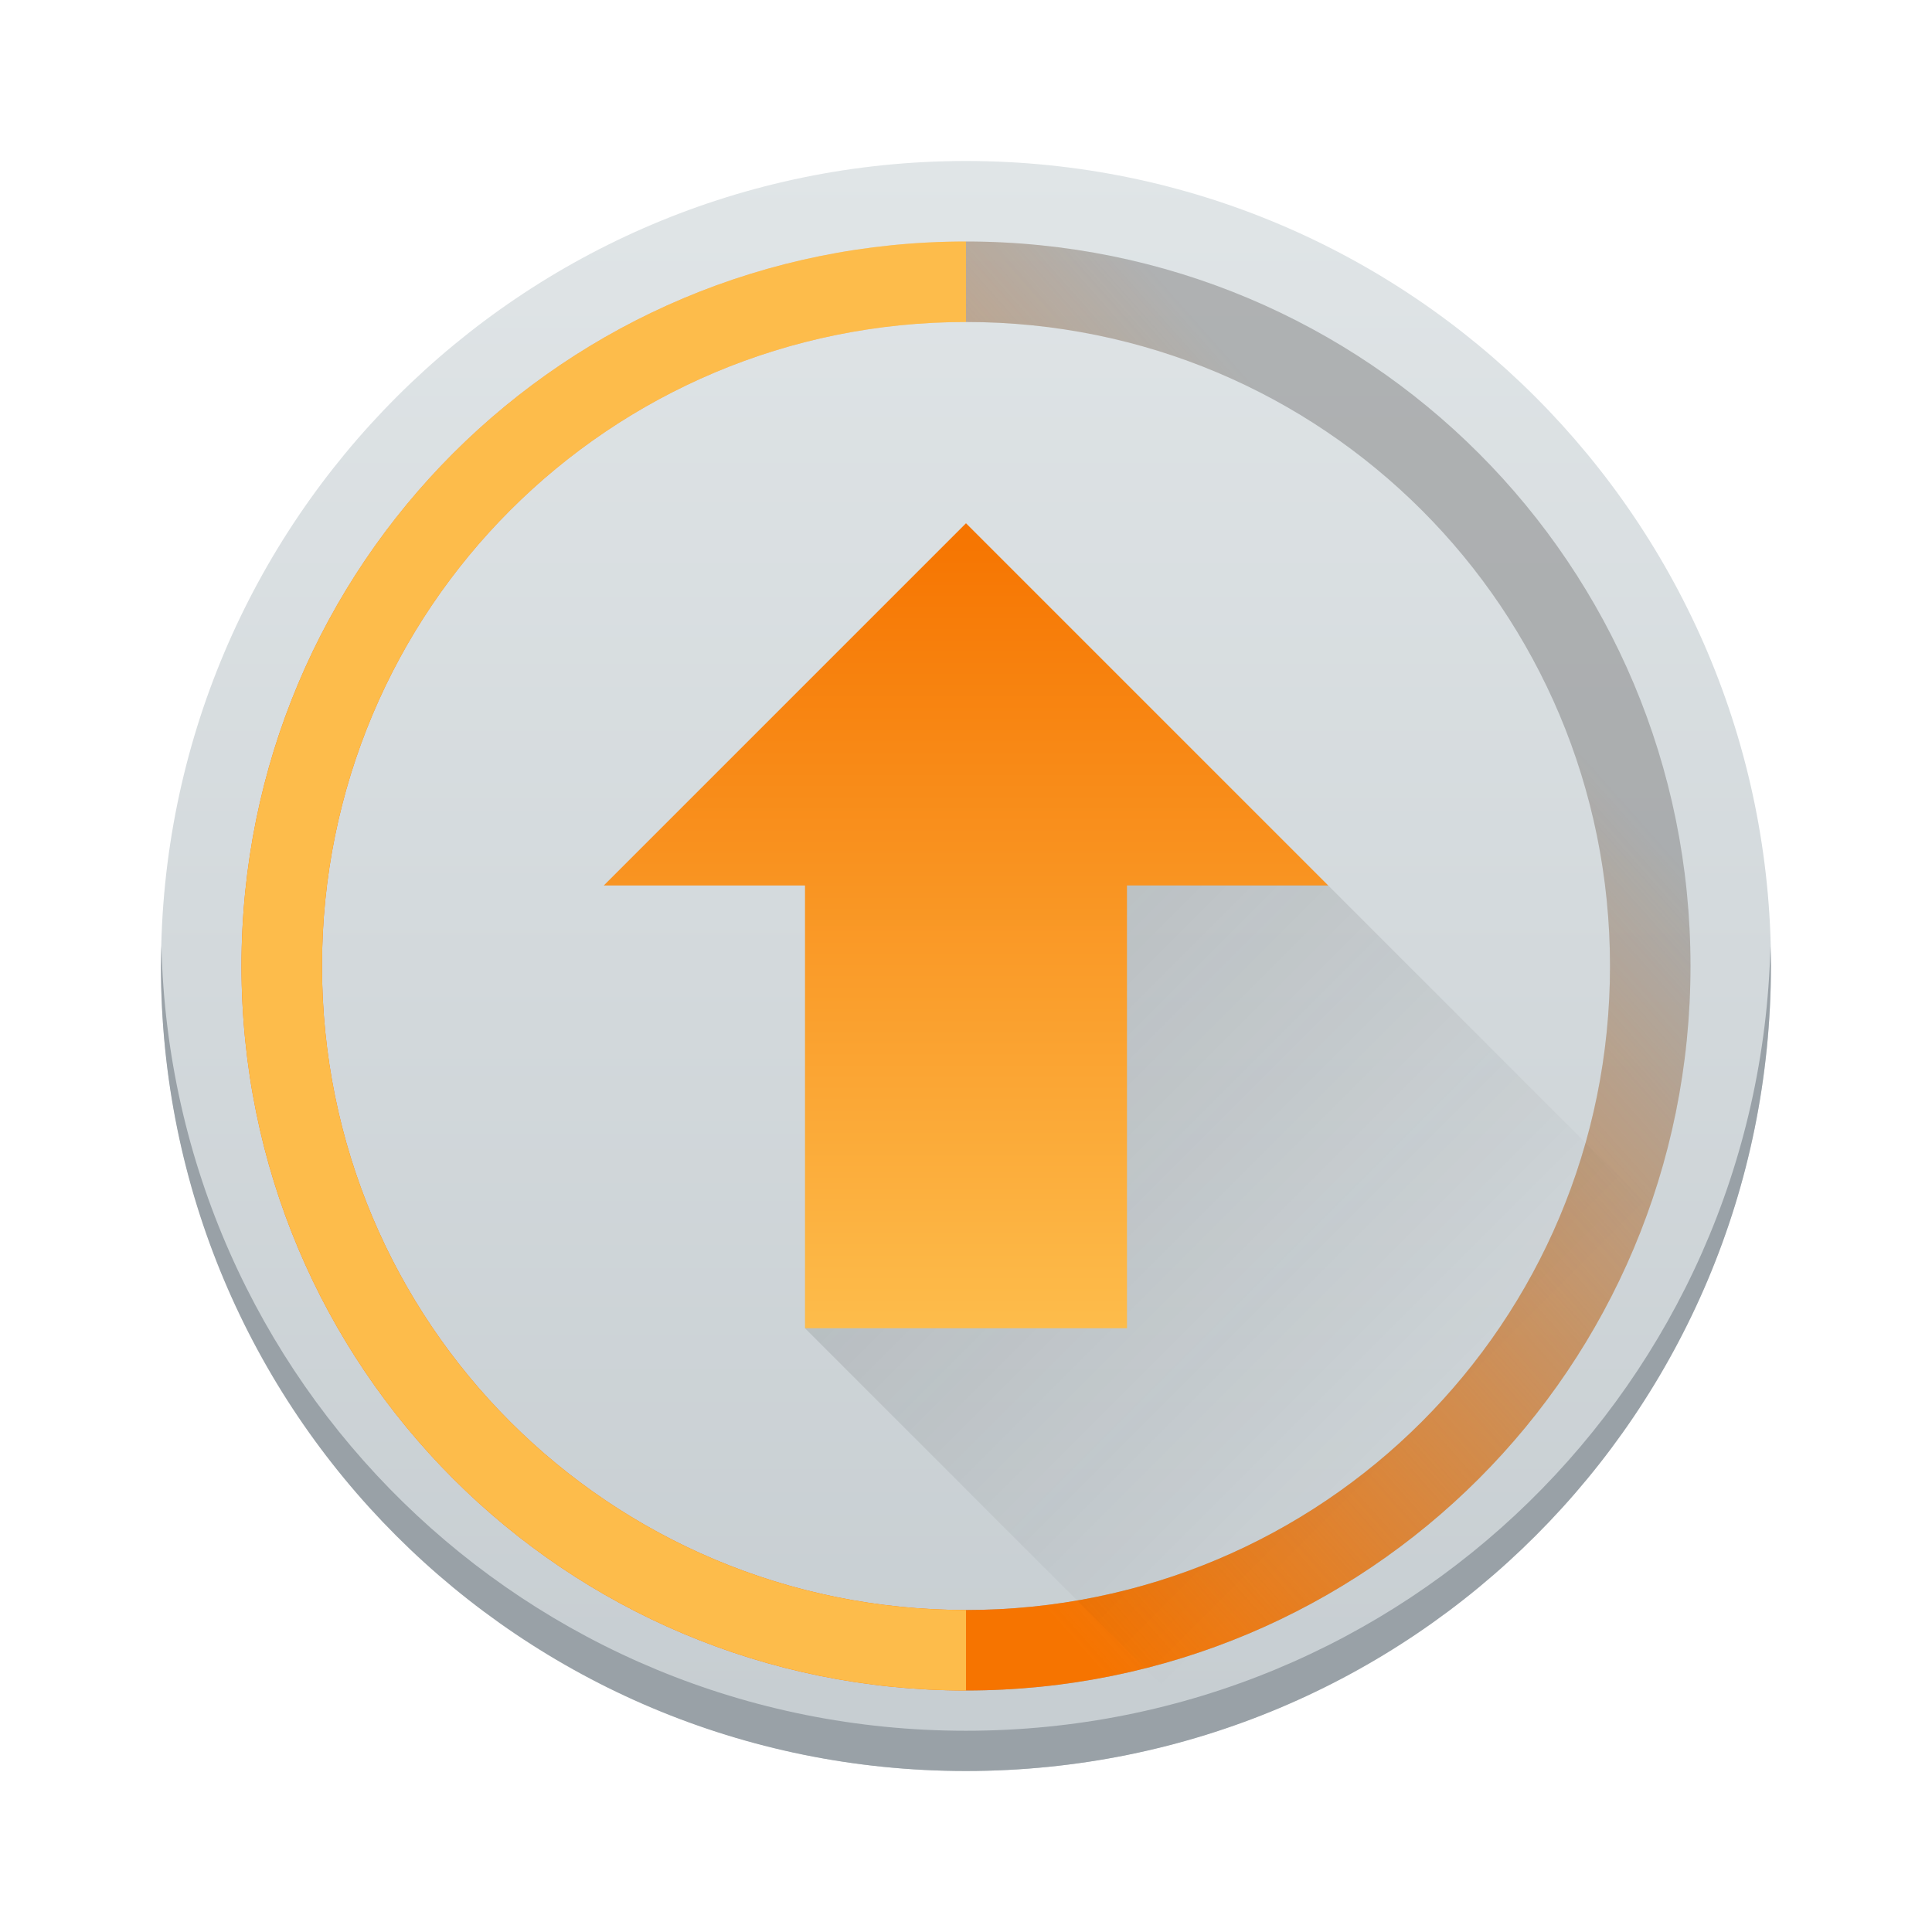
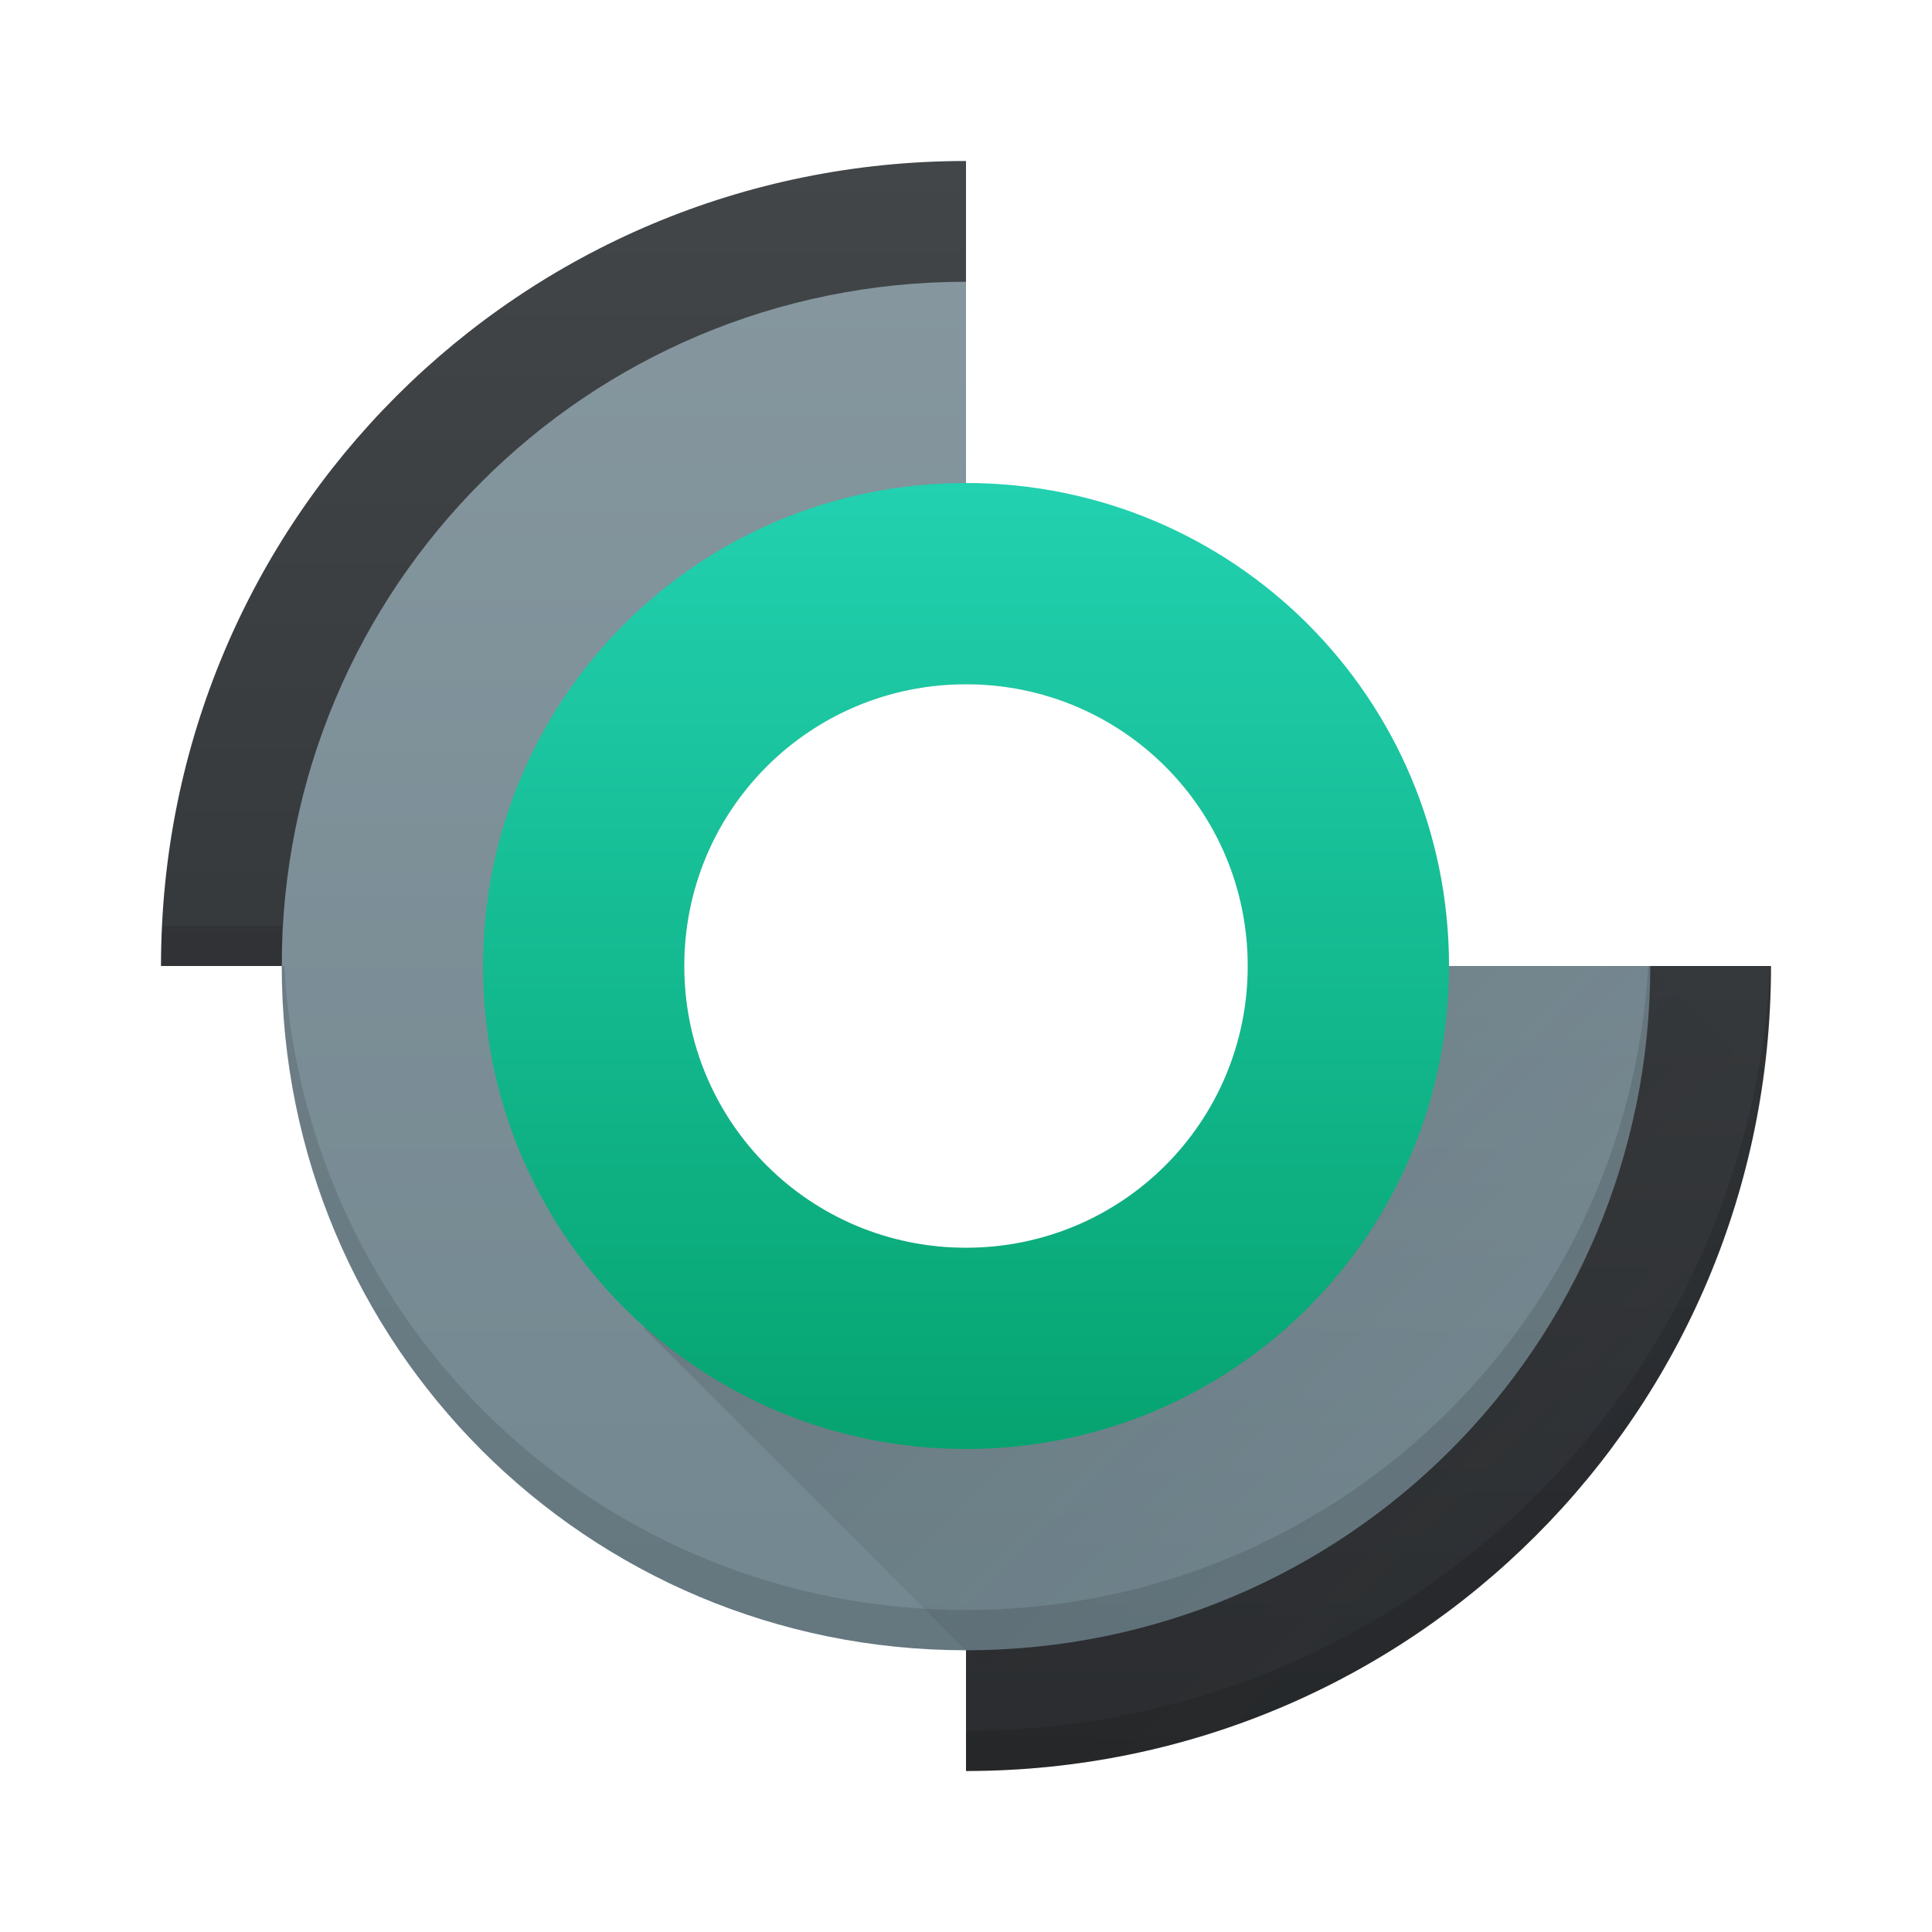
- <svg xmlns="http://www.w3.org/2000/svg" xmlns:xlink="http://www.w3.org/1999/xlink" width="48" height="48">
+ <svg xmlns="http://www.w3.org/2000/svg" width="48" height="48">
  <defs>
-     <linearGradient id="a" y1="543.8" y2="503.8" x2="0" gradientUnits="userSpaceOnUse">
-       <stop stop-color="#c6cdd1" />
-       <stop offset="1" stop-color="#e0e5e7" />
+     <linearGradient id="a" y1="41" y2="7" x2="0" gradientUnits="userSpaceOnUse">
+       <stop stop-color="#728790" />
+       <stop offset="1" stop-color="#85969e" />
    </linearGradient>
-     <linearGradient id="b" y1="13" y2="33" x2="0" gradientUnits="userSpaceOnUse" gradientTransform="translate(384.57 499.8)">
-       <stop stop-color="#f67400" />
-       <stop offset="1" stop-color="#fdbc4b" />
+     <linearGradient id="b" y1="36" y2="12" x2="0" gradientUnits="userSpaceOnUse">
+       <stop stop-color="#06a370" />
+       <stop offset="1" stop-color="#22d1b0" />
    </linearGradient>
-     <linearGradient xlink:href="#b" id="c" y1="42" y2="6" gradientUnits="userSpaceOnUse" x2="0" />
-     <linearGradient id="d" y1="539.8" x1="410.57" y2="523.8" x2="428.57" gradientUnits="userSpaceOnUse">
-       <stop stop-color="#f67400" />
-       <stop offset="1" stop-color="#f67400" stop-opacity="0" />
+     <linearGradient id="c" y1="44" y2="4" x2="0" gradientUnits="userSpaceOnUse">
+       <stop stop-color="#2a2c2f" />
+       <stop offset="1" stop-color="#424649" />
    </linearGradient>
-     <linearGradient id="e" y1="520.8" x1="402.57" y2="536.8" x2="418.57" gradientUnits="userSpaceOnUse">
-       <stop stop-color="#292c2f" />
-       <stop offset="1" stop-opacity="0" />
+     <linearGradient id="d" y1="15" x1="15" y2="44" x2="44" gradientUnits="userSpaceOnUse">
+       <stop stop-color="#020303" />
+       <stop offset="1" stop-color="#424649" stop-opacity="0" />
    </linearGradient>
  </defs>
-   <g transform="translate(-384.57-499.8)">
-     <g stroke-opacity=".55" stroke-width="2.8">
-       <rect width="40" x="388.57" y="503.8" fill="url(#a)" rx="20" height="40" />
-       <path fill="url(#b)" d="m408.57 512.8l-9 9h5v11h8v-11h5z" />
-       <path opacity=".5" fill="#808080" d="m24 42c9.972 0 18-8.03 18-18 0-9.972-8.03-18-18-18v2c8.864 0 16 7.136 16 16 0 8.864-7.136 16-16 16z" transform="translate(384.57 499.8)" />
-       <path fill="url(#d)" d="m408.57 505.8c-9.972 0-18 8.03-18 18 0 9.972 8.03 18 18 18 9.972 0 18-8.03 18-18 0-9.972-8.03-18-18-18m0 2c8.864 0 16 7.136 16 16 0 8.864-7.136 16-16 16-8.864 0-16-7.136-16-16 0-8.864 7.136-16 16-16" />
-       <path fill="url(#c)" d="m24 42v-2c-8.864 0-16-7.136-16-16 0-8.864 7.136-16 16-16v-2c-9.972 0-18 8.03-18 18 0 9.972 8.03 18 18 18" transform="translate(384.57 499.8)" />
-       <path fill="#99a1a7" d="m4.01 23.5c-.004.167-.012.332-.012.5 0 11.08 8.92 20 20 20 11.08 0 20-8.92 20-20 0-.168-.008-.333-.012-.5-.264 10.847-9.08 19.5-19.988 19.5-10.912 0-19.724-8.653-19.988-19.5" transform="translate(384.57 499.8)" />
+   <g stroke-opacity=".55" stroke-width="2.8">
+     <path fill="url(#c)" d="m24 4c-11.08 0-20 8.92-20 20h7c0-7.202 5.798-13 13-13zm13 20c0 7.202-5.798 13-13 13v7c11.08 0 20-8.92 20-20z" />
+     <path fill="url(#a)" d="m24 7c-9.418 0-17 7.582-17 17 0 9.418 7.582 17 17 17 9.418 0 17-7.582 17-17h-7c0 5.54-4.46 10-10 10-5.54 0-10-4.46-10-10 0-5.54 4.46-10 10-10z" />
+   </g>
+   <path opacity=".2" fill="url(#d)" fill-rule="evenodd" d="m22 15l-7 7 2.68 10-1.68 1 10.801 10.801c8.829-1.227 15.773-8.171 17-17l-2.801-2.801h-5c0-3.597-1.575-6.804-4.066-9zm2 2c3.878 0 7 3.122 7 7 0 3.878-3.122 7-7 7-3.878 0-7-3.122-7-7 0-3.878 3.122-7 7-7" />
+   <g stroke-opacity=".55" stroke-width="2.8">
+     <path fill="url(#b)" d="m24 12c-6.648 0-12 5.352-12 12 0 6.648 5.352 12 12 12 6.648 0 12-5.352 12-12 0-6.648-5.352-12-12-12m0 5c3.878 0 7 3.122 7 7 0 3.878-3.122 7-7 7-3.878 0-7-3.122-7-7 0-3.878 3.122-7 7-7" />
+     <g fill-opacity=".118">
+       <path d="m4.03 23c-.016.332-.025.664-.025 1h3v-1h-2zm39.949 1c-.518 10.611-9.23 19-19.975 19v1c11.08 0 20-8.92 20-20z" />
+       <path d="m7 24c0 9.418 7.582 17 17 17 9.418 0 17-7.582 17-17h-.051c-.517 8.946-7.869 16-16.949 16-9.08 0-16.417-7.06-16.936-16z" />
    </g>
-     <path opacity=".2" fill="url(#e)" fill-rule="evenodd" d="m412.57 521.8v11h-8l10.06 10.06c5.685-1.796 10.248-6.05 12.467-11.533l-9.531-9.531z" />
  </g>
</svg>
